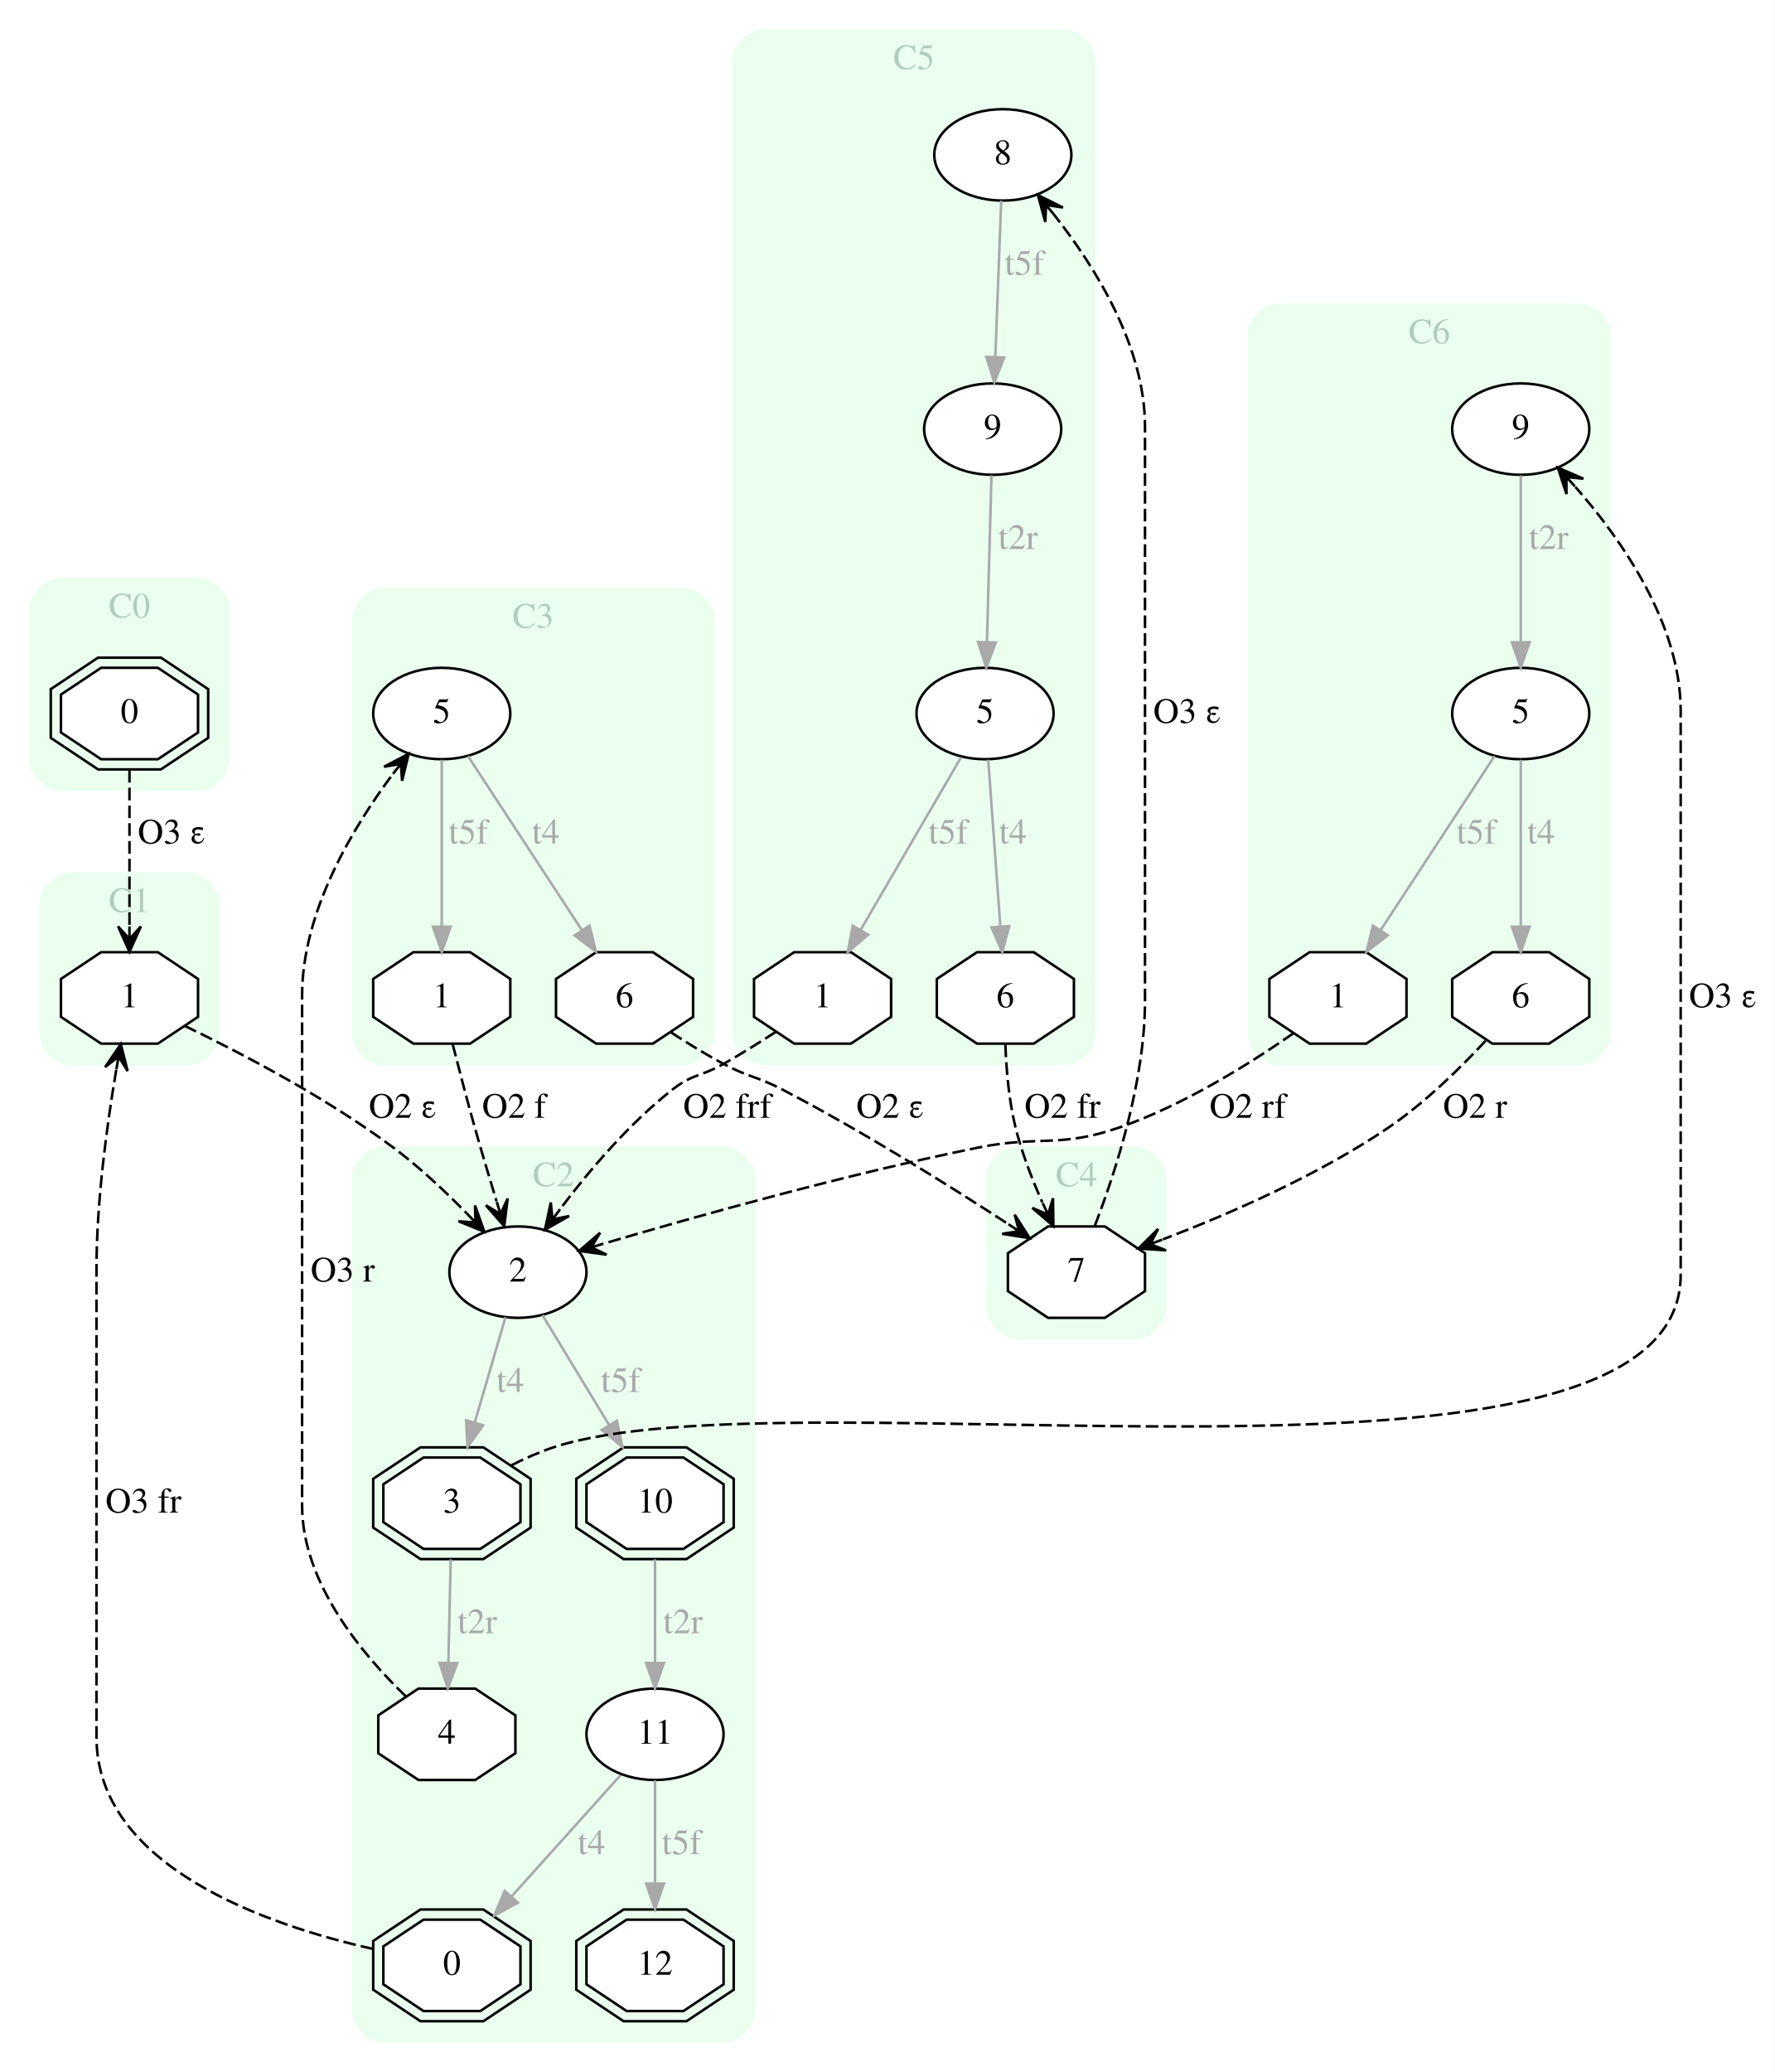
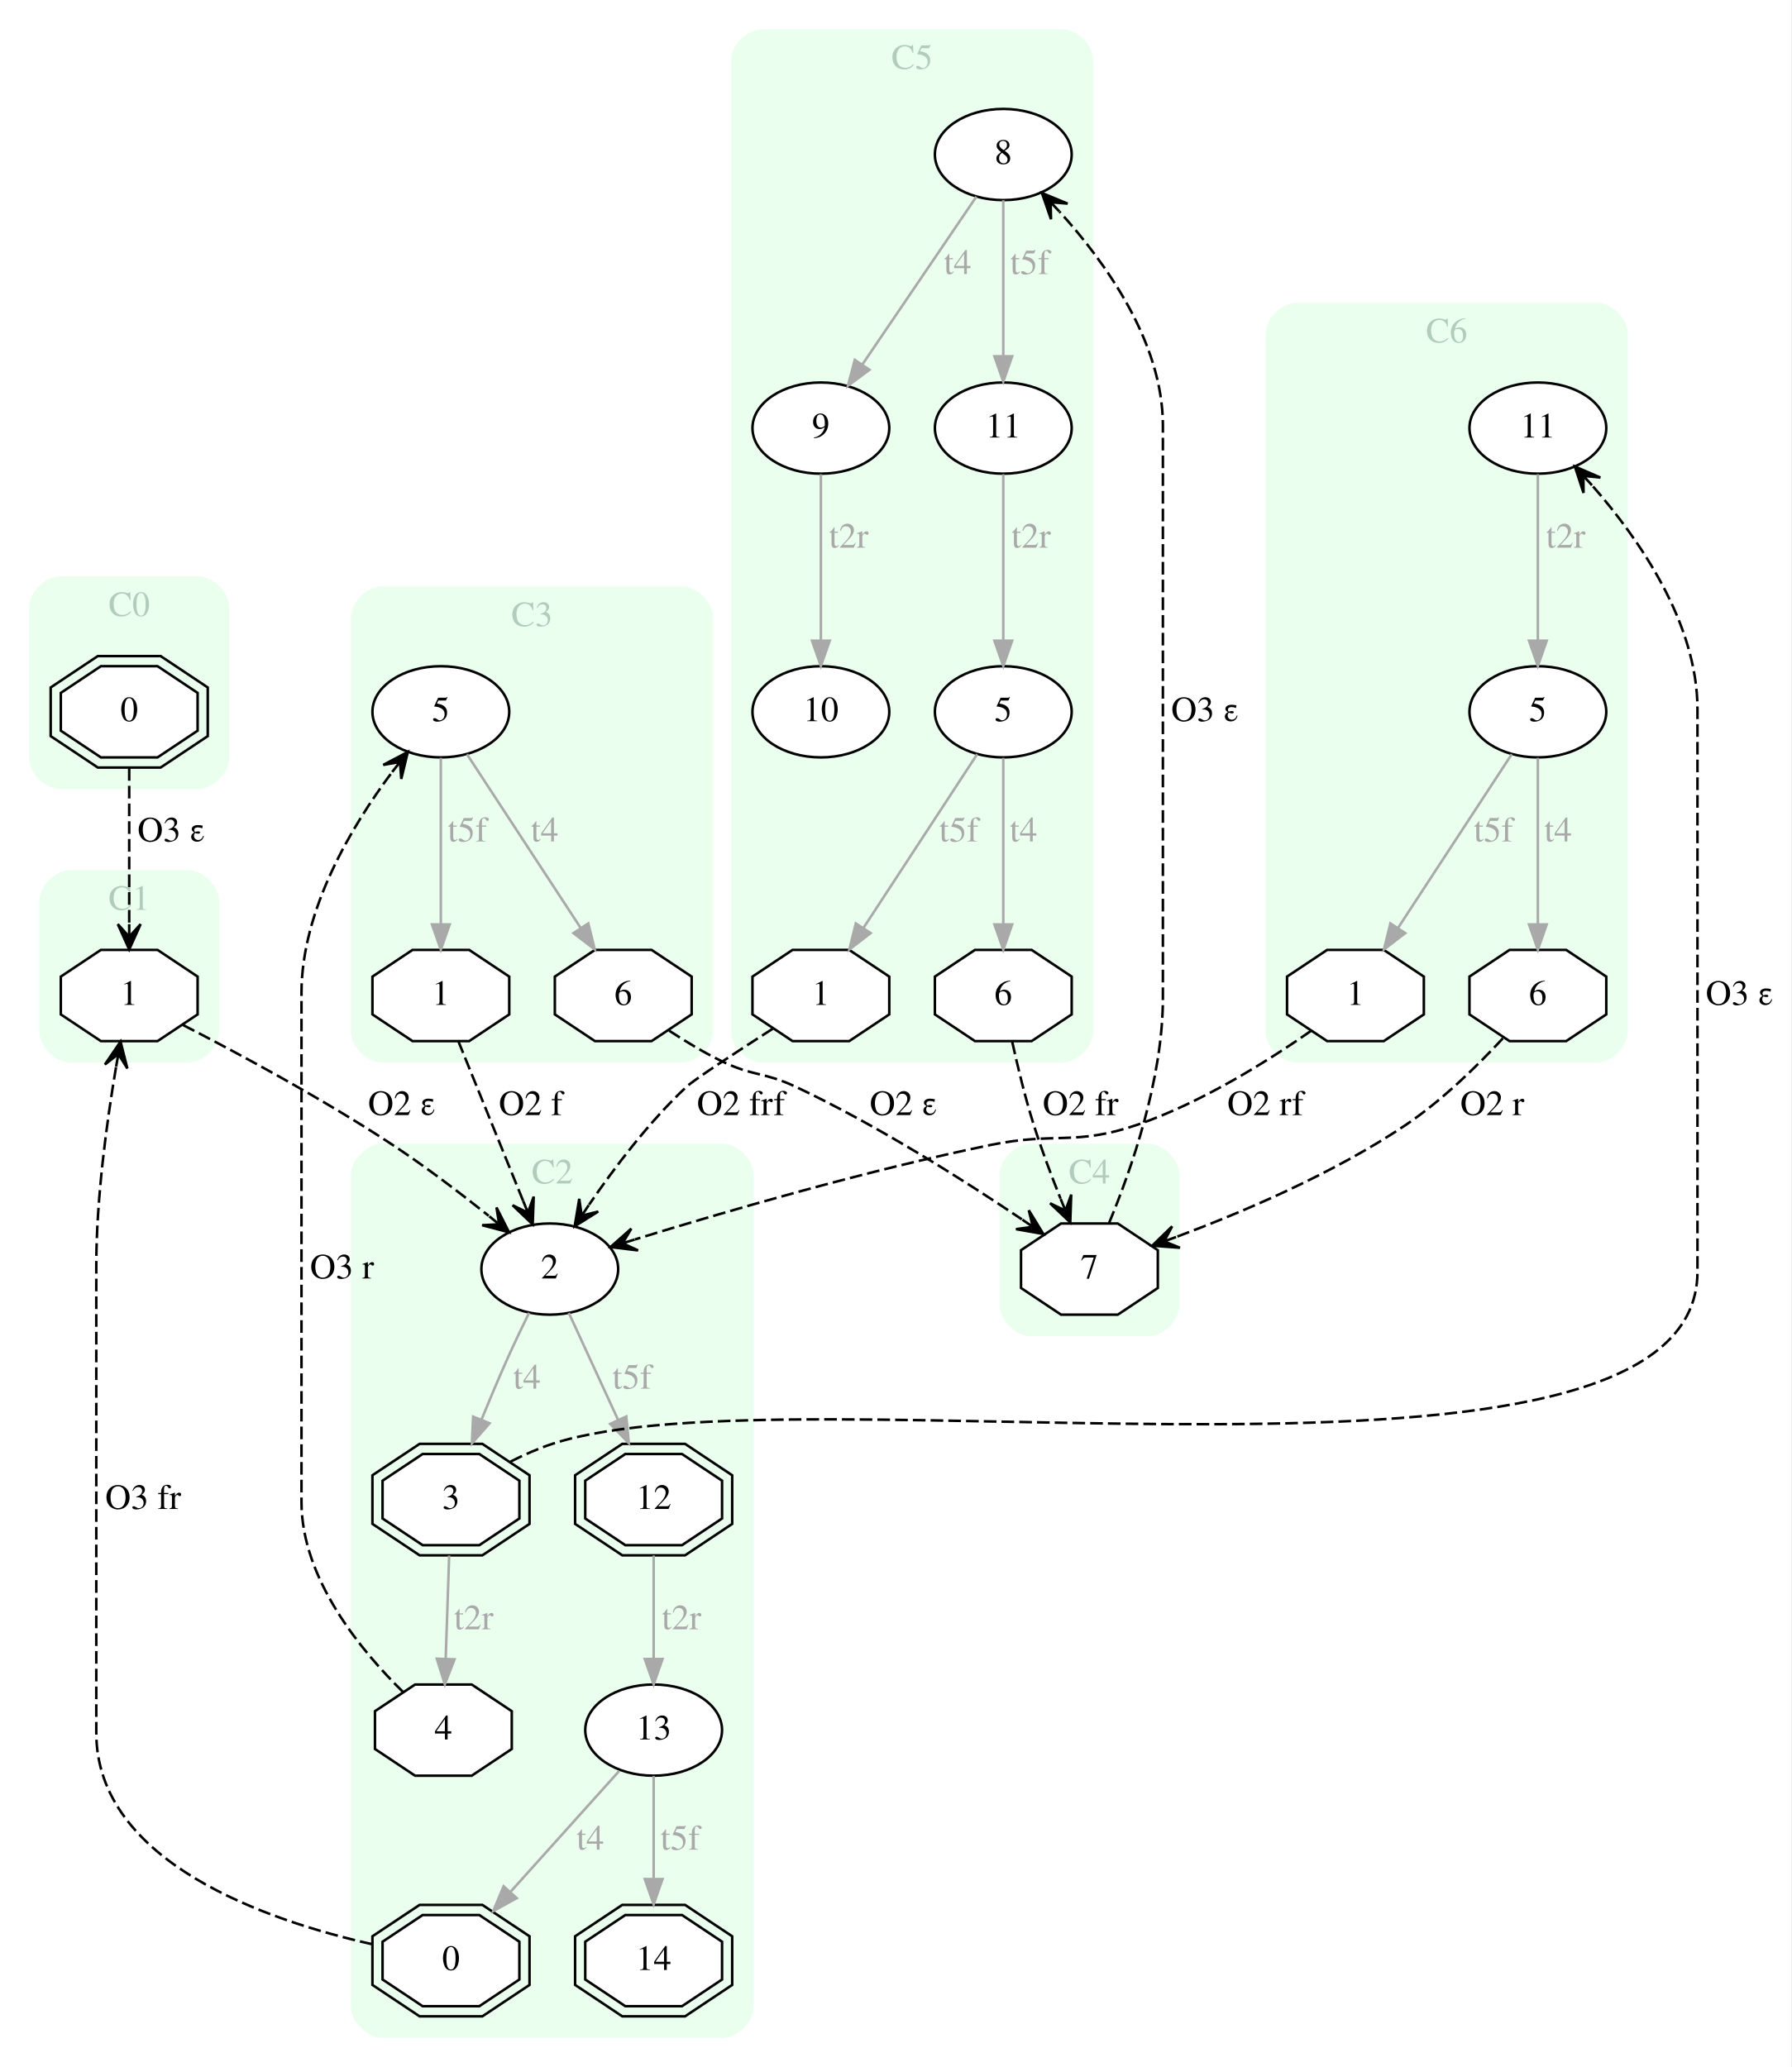
- <svg xmlns="http://www.w3.org/2000/svg" width="699pt" height="816pt" viewBox="0.00 0.00 699.00 816.00">
+ <svg xmlns="http://www.w3.org/2000/svg" width="707pt" height="816pt" viewBox="0.00 0.00 707.00 816.00">
  <g id="graph0" class="graph" transform="scale(1 1) rotate(0) translate(4 812)">
-     <polygon fill="white" stroke="transparent" points="-4,4 -4,-812 695,-812 695,4 -4,4" />
+     <polygon fill="white" stroke="transparent" points="-4,4 -4,-812 703,-812 703,4 -4,4" />
    <g id="clust1" class="cluster">
      <path fill="#eaffee" stroke="#eaffee" d="M20,-501C20,-501 74,-501 74,-501 80,-501 86,-507 86,-513 86,-513 86,-572 86,-572 86,-578 80,-584 74,-584 74,-584 20,-584 20,-584 14,-584 8,-578 8,-572 8,-572 8,-513 8,-513 8,-507 14,-501 20,-501" />
      <text text-anchor="middle" x="47" y="-568.8" font-family="Times,serif" font-size="14.00" fill="#b2ccbb">C0</text>
    </g>
    <g id="clust2" class="cluster">
      <path fill="#eaffee" stroke="#eaffee" d="M24,-393C24,-393 70,-393 70,-393 76,-393 82,-399 82,-405 82,-405 82,-456 82,-456 82,-462 76,-468 70,-468 70,-468 24,-468 24,-468 18,-468 12,-462 12,-456 12,-456 12,-405 12,-405 12,-399 18,-393 24,-393" />
      <text text-anchor="middle" x="47" y="-452.8" font-family="Times,serif" font-size="14.00" fill="#b2ccbb">C1</text>
    </g>
    <g id="clust3" class="cluster">
      <path fill="#eaffee" stroke="#eaffee" d="M147,-8C147,-8 281,-8 281,-8 287,-8 293,-14 293,-20 293,-20 293,-348 293,-348 293,-354 287,-360 281,-360 281,-360 147,-360 147,-360 141,-360 135,-354 135,-348 135,-348 135,-20 135,-20 135,-14 141,-8 147,-8" />
      <text text-anchor="middle" x="214" y="-344.8" font-family="Times,serif" font-size="14.00" fill="#b2ccbb">C2</text>
    </g>
    <g id="clust4" class="cluster">
      <path fill="#eaffee" stroke="#eaffee" d="M147,-393C147,-393 265,-393 265,-393 271,-393 277,-399 277,-405 277,-405 277,-568 277,-568 277,-574 271,-580 265,-580 265,-580 147,-580 147,-580 141,-580 135,-574 135,-568 135,-568 135,-405 135,-405 135,-399 141,-393 147,-393" />
      <text text-anchor="middle" x="206" y="-564.8" font-family="Times,serif" font-size="14.00" fill="#b2ccbb">C3</text>
    </g>
    <g id="clust5" class="cluster">
-       <path fill="#eaffee" stroke="#eaffee" d="M397,-285C397,-285 443,-285 443,-285 449,-285 455,-291 455,-297 455,-297 455,-348 455,-348 455,-354 449,-360 443,-360 443,-360 397,-360 397,-360 391,-360 385,-354 385,-348 385,-348 385,-297 385,-297 385,-291 391,-285 397,-285" />
-       <text text-anchor="middle" x="420" y="-344.8" font-family="Times,serif" font-size="14.00" fill="#b2ccbb">C4</text>
+       <path fill="#eaffee" stroke="#eaffee" d="M403,-285C403,-285 449,-285 449,-285 455,-285 461,-291 461,-297 461,-297 461,-348 461,-348 461,-354 455,-360 449,-360 449,-360 403,-360 403,-360 397,-360 391,-354 391,-348 391,-348 391,-297 391,-297 391,-291 397,-285 403,-285" />
+       <text text-anchor="middle" x="426" y="-344.8" font-family="Times,serif" font-size="14.00" fill="#b2ccbb">C4</text>
    </g>
    <g id="clust6" class="cluster">
      <path fill="#eaffee" stroke="#eaffee" d="M297,-393C297,-393 415,-393 415,-393 421,-393 427,-399 427,-405 427,-405 427,-788 427,-788 427,-794 421,-800 415,-800 415,-800 297,-800 297,-800 291,-800 285,-794 285,-788 285,-788 285,-405 285,-405 285,-399 291,-393 297,-393" />
      <text text-anchor="middle" x="356" y="-784.8" font-family="Times,serif" font-size="14.00" fill="#b2ccbb">C5</text>
    </g>
    <g id="clust7" class="cluster">
-       <path fill="#eaffee" stroke="#eaffee" d="M500,-393C500,-393 618,-393 618,-393 624,-393 630,-399 630,-405 630,-405 630,-680 630,-680 630,-686 624,-692 618,-692 618,-692 500,-692 500,-692 494,-692 488,-686 488,-680 488,-680 488,-405 488,-405 488,-399 494,-393 500,-393" />
-       <text text-anchor="middle" x="559" y="-676.8" font-family="Times,serif" font-size="14.00" fill="#b2ccbb">C6</text>
+       <path fill="#eaffee" stroke="#eaffee" d="M508,-393C508,-393 626,-393 626,-393 632,-393 638,-399 638,-405 638,-405 638,-680 638,-680 638,-686 632,-692 626,-692 626,-692 508,-692 508,-692 502,-692 496,-686 496,-680 496,-680 496,-405 496,-405 496,-399 502,-393 508,-393" />
+       <text text-anchor="middle" x="567" y="-676.8" font-family="Times,serif" font-size="14.00" fill="#b2ccbb">C6</text>
    </g>
    <g id="node1" class="node">
      <polygon fill="white" stroke="black" points="74,-523.54 74,-538.46 58.18,-549 35.82,-549 20,-538.46 20,-523.54 35.82,-513 58.18,-513 74,-523.54" />
      <polygon fill="none" stroke="black" points="78,-521.4 78,-540.6 59.39,-553 34.61,-553 16,-540.6 16,-521.4 34.61,-509 59.39,-509 78,-521.4" />
      <text text-anchor="middle" x="47" y="-527.3" font-family="Times,serif" font-size="14.00">0</text>
    </g>
    <g id="node2" class="node">
      <polygon fill="white" stroke="black" points="74,-411.54 74,-426.46 58.18,-437 35.82,-437 20,-426.46 20,-411.54 35.82,-401 58.18,-401 74,-411.54" />
      <text text-anchor="middle" x="47" y="-415.3" font-family="Times,serif" font-size="14.00">1</text>
    </g>
-     <g id="edge16" class="edge">
+     <g id="edge18" class="edge">
      <path fill="none" stroke="black" stroke-dasharray="5,2" d="M47,-508.79C47,-491.28 47,-466.3 47,-447.3" />
      <polygon fill="black" stroke="black" points="47,-437.17 51.5,-447.17 47,-442.17 47,-447.17 47,-447.17 47,-447.17 47,-442.17 42.5,-447.17 47,-437.17 47,-437.17" />
      <text text-anchor="middle" x="63.5" y="-479.8" font-family="Times,serif" font-size="14.00">O3 ε</text>
    </g>
    <g id="node3" class="node">
-       <ellipse fill="white" stroke="black" cx="200" cy="-311" rx="27" ry="18" />
-       <text text-anchor="middle" x="200" y="-307.3" font-family="Times,serif" font-size="14.00">2</text>
-     </g>
-     <g id="edge17" class="edge">
-       <path fill="none" stroke="black" stroke-dasharray="5,2" d="M68.73,-408C90.5,-397.51 124.51,-379.8 151,-360 161.18,-352.39 171.39,-342.78 179.83,-334.16" />
-       <polygon fill="black" stroke="black" points="186.76,-326.92 183.1,-337.26 183.3,-330.54 179.85,-334.15 179.85,-334.15 179.85,-334.15 183.3,-330.54 176.59,-331.04 186.76,-326.92 186.76,-326.92" />
+       <ellipse fill="white" stroke="black" cx="213" cy="-311" rx="27" ry="18" />
+       <text text-anchor="middle" x="213" y="-307.3" font-family="Times,serif" font-size="14.00">2</text>
+     </g>
+     <g id="edge19" class="edge">
+       <path fill="none" stroke="black" stroke-dasharray="5,2" d="M68.26,-407.34C89.68,-396.33 123.4,-378.23 151,-360 163.94,-351.45 177.65,-341 188.87,-332.04" />
+       <polygon fill="black" stroke="black" points="196.92,-325.53 191.97,-335.32 193.03,-328.67 189.14,-331.82 189.14,-331.82 189.14,-331.82 193.03,-328.67 186.31,-328.32 196.92,-325.53 196.92,-325.53" />
      <text text-anchor="middle" x="154.5" y="-371.8" font-family="Times,serif" font-size="14.00">O2 ε</text>
    </g>
    <g id="node5" class="node">
      <polygon fill="white" stroke="black" points="201,-212.54 201,-227.46 185.18,-238 162.82,-238 147,-227.46 147,-212.54 162.82,-202 185.18,-202 201,-212.54" />
      <polygon fill="none" stroke="black" points="205,-210.4 205,-229.6 186.39,-242 161.61,-242 143,-229.6 143,-210.4 161.61,-198 186.39,-198 205,-210.4" />
      <text text-anchor="middle" x="174" y="-216.3" font-family="Times,serif" font-size="14.00">3</text>
    </g>
    <g id="edge1" class="edge">
-       <path fill="none" stroke="darkgray" d="M195.11,-293.26C191.7,-281.59 187.05,-265.68 182.99,-251.76" />
-       <polygon fill="darkgray" stroke="darkgray" points="186.32,-250.68 180.15,-242.06 179.6,-252.64 186.32,-250.68" />
-       <text text-anchor="middle" x="197" y="-263.8" font-family="Times,serif" font-size="14.00" fill="darkgray">t4</text>
+       <path fill="none" stroke="darkgray" d="M204.82,-293.72C201.95,-287.86 198.75,-281.17 196,-275 192.64,-267.46 189.18,-259.24 186.04,-251.54" />
+       <polygon fill="darkgray" stroke="darkgray" points="189.24,-250.13 182.25,-242.16 182.75,-252.75 189.24,-250.13" />
+       <text text-anchor="middle" x="204" y="-263.8" font-family="Times,serif" font-size="14.00" fill="darkgray">t4</text>
    </g>
    <g id="node7" class="node">
      <polygon fill="white" stroke="black" points="281,-212.54 281,-227.46 265.18,-238 242.82,-238 227,-227.46 227,-212.54 242.82,-202 265.18,-202 281,-212.54" />
      <polygon fill="none" stroke="black" points="285,-210.4 285,-229.6 266.39,-242 241.61,-242 223,-229.6 223,-210.4 241.61,-198 266.39,-198 285,-210.4" />
-       <text text-anchor="middle" x="254" y="-216.3" font-family="Times,serif" font-size="14.00">10</text>
+       <text text-anchor="middle" x="254" y="-216.3" font-family="Times,serif" font-size="14.00">12</text>
    </g>
    <g id="edge2" class="edge">
-       <path fill="none" stroke="darkgray" d="M209.65,-294.09C216.94,-282.08 227.15,-265.26 235.93,-250.78" />
-       <polygon fill="darkgray" stroke="darkgray" points="238.99,-252.49 241.18,-242.13 233,-248.86 238.99,-252.49" />
-       <text text-anchor="middle" x="240.5" y="-263.8" font-family="Times,serif" font-size="14.00" fill="darkgray">t5f</text>
+       <path fill="none" stroke="darkgray" d="M220.52,-293.68C225.93,-281.93 233.39,-265.74 239.89,-251.62" />
+       <polygon fill="darkgray" stroke="darkgray" points="243.2,-252.81 244.21,-242.26 236.84,-249.88 243.2,-252.81" />
+       <text text-anchor="middle" x="245.5" y="-263.8" font-family="Times,serif" font-size="14.00" fill="darkgray">t5f</text>
    </g>
    <g id="node4" class="node">
      <polygon fill="white" stroke="black" points="201,-30.54 201,-45.46 185.18,-56 162.82,-56 147,-45.46 147,-30.54 162.82,-20 185.18,-20 201,-30.54" />
      <polygon fill="none" stroke="black" points="205,-28.4 205,-47.6 186.39,-60 161.61,-60 143,-47.6 143,-28.4 161.61,-16 186.39,-16 205,-28.4" />
      <text text-anchor="middle" x="174" y="-34.3" font-family="Times,serif" font-size="14.00">0</text>
    </g>
-     <g id="edge18" class="edge">
+     <g id="edge20" class="edge">
      <path fill="none" stroke="black" stroke-dasharray="5,2" d="M142.93,-44.47C101.68,-53.73 34,-76.73 34,-128 34,-312 34,-312 34,-312 34,-338.96 38.2,-369.5 41.82,-390.85" />
      <polygon fill="black" stroke="black" points="43.58,-400.82 37.41,-391.76 42.71,-395.9 41.84,-390.97 41.84,-390.97 41.84,-390.97 42.71,-395.9 46.27,-390.19 43.58,-400.82 43.58,-400.82" />
      <text text-anchor="middle" x="52.5" y="-216.3" font-family="Times,serif" font-size="14.00">O3 fr</text>
    </g>
    <g id="node6" class="node">
-       <polygon fill="white" stroke="black" points="199,-121.54 199,-136.46 183.18,-147 160.82,-147 145,-136.46 145,-121.54 160.82,-111 183.18,-111 199,-121.54" />
-       <text text-anchor="middle" x="172" y="-125.3" font-family="Times,serif" font-size="14.00">4</text>
+       <polygon fill="white" stroke="black" points="198,-121.54 198,-136.46 182.18,-147 159.82,-147 144,-136.46 144,-121.54 159.82,-111 182.18,-111 198,-121.54" />
+       <text text-anchor="middle" x="171" y="-125.3" font-family="Times,serif" font-size="14.00">4</text>
    </g>
    <g id="edge3" class="edge">
-       <path fill="none" stroke="darkgray" d="M173.53,-197.91C173.25,-185.78 172.91,-170.41 172.61,-157.36" />
-       <polygon fill="darkgray" stroke="darkgray" points="176.11,-156.99 172.38,-147.07 169.11,-157.14 176.11,-156.99" />
-       <text text-anchor="middle" x="184" y="-168.8" font-family="Times,serif" font-size="14.00" fill="darkgray">t2r</text>
-     </g>
-     <g id="node19" class="node">
-       <ellipse fill="white" stroke="black" cx="595" cy="-643" rx="27" ry="18" />
-       <text text-anchor="middle" x="595" y="-639.3" font-family="Times,serif" font-size="14.00">9</text>
-     </g>
-     <g id="edge19" class="edge">
-       <path fill="none" stroke="black" stroke-dasharray="5,2" d="M197.55,-235C202.82,-237.67 208.49,-240.19 214,-242 308.82,-273.18 658,-210.18 658,-310 658,-532 658,-532 658,-532 658,-566.19 634.79,-599.4 616.55,-620.22" />
-       <polygon fill="black" stroke="black" points="609.61,-627.83 613.02,-617.41 612.98,-624.14 616.35,-620.44 616.35,-620.44 616.35,-620.44 612.98,-624.14 619.67,-623.48 609.61,-627.83 609.61,-627.83" />
-       <text text-anchor="middle" x="674.5" y="-415.3" font-family="Times,serif" font-size="14.00">O3 ε</text>
+       <path fill="none" stroke="darkgray" d="M173.29,-197.91C172.88,-185.78 172.36,-170.41 171.92,-157.36" />
+       <polygon fill="darkgray" stroke="darkgray" points="175.41,-156.94 171.58,-147.07 168.41,-157.18 175.41,-156.94" />
+       <text text-anchor="middle" x="183" y="-168.8" font-family="Times,serif" font-size="14.00" fill="darkgray">t2r</text>
+     </g>
+     <g id="node21" class="node">
+       <ellipse fill="white" stroke="black" cx="603" cy="-643" rx="27" ry="18" />
+       <text text-anchor="middle" x="603" y="-639.3" font-family="Times,serif" font-size="14.00">11</text>
+     </g>
+     <g id="edge21" class="edge">
+       <path fill="none" stroke="black" stroke-dasharray="5,2" d="M197.54,-235.01C202.81,-237.68 208.48,-240.19 214,-242 310.53,-273.6 666,-208.43 666,-310 666,-532 666,-532 666,-532 666,-566.19 642.79,-599.4 624.55,-620.22" />
+       <polygon fill="black" stroke="black" points="617.61,-627.83 621.02,-617.41 620.98,-624.14 624.35,-620.44 624.35,-620.44 624.35,-620.44 620.98,-624.14 627.67,-623.48 617.61,-627.83 617.61,-627.83" />
+       <text text-anchor="middle" x="682.5" y="-415.3" font-family="Times,serif" font-size="14.00">O3 ε</text>
    </g>
    <g id="node10" class="node">
      <ellipse fill="white" stroke="black" cx="170" cy="-531" rx="27" ry="18" />
      <text text-anchor="middle" x="170" y="-527.3" font-family="Times,serif" font-size="14.00">5</text>
    </g>
-     <g id="edge20" class="edge">
-       <path fill="none" stroke="black" stroke-dasharray="5,2" d="M155.82,-143.97C138.97,-160.16 115,-188.54 115,-219 115,-420 115,-420 115,-420 115,-452.84 134.85,-485.93 150.7,-507.11" />
+     <g id="edge22" class="edge">
+       <path fill="none" stroke="black" stroke-dasharray="5,2" d="M155.1,-144.03C138.55,-160.27 115,-188.7 115,-219 115,-420 115,-420 115,-420 115,-452.84 134.85,-485.93 150.7,-507.11" />
      <polygon fill="black" stroke="black" points="156.97,-515.15 147.27,-510.03 153.89,-511.21 150.82,-507.26 150.82,-507.26 150.82,-507.26 153.89,-511.21 154.38,-504.5 156.97,-515.15 156.97,-515.15" />
      <text text-anchor="middle" x="131" y="-307.3" font-family="Times,serif" font-size="14.00">O3 r</text>
    </g>
    <g id="node8" class="node">
      <ellipse fill="white" stroke="black" cx="254" cy="-129" rx="27" ry="18" />
-       <text text-anchor="middle" x="254" y="-125.3" font-family="Times,serif" font-size="14.00">11</text>
+       <text text-anchor="middle" x="254" y="-125.3" font-family="Times,serif" font-size="14.00">13</text>
    </g>
    <g id="edge4" class="edge">
      <path fill="none" stroke="darkgray" d="M254,-197.91C254,-185.78 254,-170.41 254,-157.36" />
      <polygon fill="darkgray" stroke="darkgray" points="257.5,-157.07 254,-147.07 250.5,-157.07 257.5,-157.07" />
      <text text-anchor="middle" x="265" y="-168.8" font-family="Times,serif" font-size="14.00" fill="darkgray">t2r</text>
    </g>
    <g id="edge5" class="edge">
      <path fill="none" stroke="darkgray" d="M240.43,-112.9C228.74,-99.89 211.59,-80.82 197.65,-65.31" />
      <polygon fill="darkgray" stroke="darkgray" points="199.98,-62.67 190.69,-57.57 194.78,-67.35 199.98,-62.67" />
      <text text-anchor="middle" x="229" y="-81.8" font-family="Times,serif" font-size="14.00" fill="darkgray">t4</text>
    </g>
    <g id="node9" class="node">
      <polygon fill="white" stroke="black" points="281,-30.54 281,-45.46 265.18,-56 242.82,-56 227,-45.46 227,-30.54 242.82,-20 265.18,-20 281,-30.54" />
      <polygon fill="none" stroke="black" points="285,-28.4 285,-47.6 266.39,-60 241.61,-60 223,-47.6 223,-28.4 241.61,-16 266.39,-16 285,-28.4" />
-       <text text-anchor="middle" x="254" y="-34.3" font-family="Times,serif" font-size="14.00">12</text>
+       <text text-anchor="middle" x="254" y="-34.3" font-family="Times,serif" font-size="14.00">14</text>
    </g>
    <g id="edge6" class="edge">
      <path fill="none" stroke="darkgray" d="M254,-110.84C254,-99.44 254,-84.13 254,-70.58" />
      <polygon fill="darkgray" stroke="darkgray" points="257.5,-70.19 254,-60.19 250.5,-70.19 257.5,-70.19" />
      <text text-anchor="middle" x="264.5" y="-81.8" font-family="Times,serif" font-size="14.00" fill="darkgray">t5f</text>
    </g>
    <g id="node11" class="node">
      <polygon fill="white" stroke="black" points="197,-411.54 197,-426.46 181.18,-437 158.82,-437 143,-426.46 143,-411.54 158.82,-401 181.18,-401 197,-411.54" />
      <text text-anchor="middle" x="170" y="-415.3" font-family="Times,serif" font-size="14.00">1</text>
    </g>
    <g id="edge8" class="edge">
      <path fill="none" stroke="darkgray" d="M170,-512.81C170,-495.21 170,-467.61 170,-447.07" />
      <polygon fill="darkgray" stroke="darkgray" points="173.5,-447.07 170,-437.07 166.5,-447.07 173.5,-447.07" />
      <text text-anchor="middle" x="180.5" y="-479.8" font-family="Times,serif" font-size="14.00" fill="darkgray">t5f</text>
    </g>
    <g id="node12" class="node">
      <polygon fill="white" stroke="black" points="269,-411.54 269,-426.46 253.18,-437 230.82,-437 215,-426.46 215,-411.54 230.82,-401 253.18,-401 269,-411.54" />
      <text text-anchor="middle" x="242" y="-415.3" font-family="Times,serif" font-size="14.00">6</text>
    </g>
    <g id="edge7" class="edge">
      <path fill="none" stroke="darkgray" d="M180.32,-514.24C192.02,-496.36 211.28,-466.93 225.17,-445.71" />
      <polygon fill="darkgray" stroke="darkgray" points="228.21,-447.46 230.75,-437.18 222.35,-443.63 228.21,-447.46" />
      <text text-anchor="middle" x="211" y="-479.8" font-family="Times,serif" font-size="14.00" fill="darkgray">t4</text>
    </g>
-     <g id="edge21" class="edge">
-       <path fill="none" stroke="black" stroke-dasharray="5,2" d="M174.28,-400.83C176.74,-391.16 179.94,-378.88 183,-368 185.68,-358.48 188.78,-348.1 191.6,-338.89" />
-       <polygon fill="black" stroke="black" points="194.61,-329.1 195.97,-339.99 193.14,-333.88 191.67,-338.66 191.67,-338.66 191.67,-338.66 193.14,-333.88 187.37,-337.34 194.61,-329.1 194.61,-329.1" />
-       <text text-anchor="middle" x="198.5" y="-371.8" font-family="Times,serif" font-size="14.00">O2 f</text>
+     <g id="edge23" class="edge">
+       <path fill="none" stroke="black" stroke-dasharray="5,2" d="M176.91,-400.97C183.81,-383.95 194.52,-357.55 202.48,-337.93" />
+       <polygon fill="black" stroke="black" points="206.25,-328.64 206.66,-339.6 204.37,-333.27 202.49,-337.91 202.49,-337.91 202.49,-337.91 204.37,-333.27 198.32,-336.21 206.25,-328.64 206.25,-328.64" />
+       <text text-anchor="middle" x="205.5" y="-371.8" font-family="Times,serif" font-size="14.00">O2 f</text>
    </g>
    <g id="node13" class="node">
-       <polygon fill="white" stroke="black" points="447,-303.54 447,-318.46 431.18,-329 408.82,-329 393,-318.46 393,-303.54 408.82,-293 431.18,-293 447,-303.54" />
-       <text text-anchor="middle" x="420" y="-307.3" font-family="Times,serif" font-size="14.00">7</text>
-     </g>
-     <g id="edge22" class="edge">
-       <path fill="none" stroke="black" stroke-dasharray="5,2" d="M260.28,-405.43C266.7,-401.24 274.05,-396.71 281,-393 290.83,-387.75 294.11,-388.14 304,-383 335.44,-366.65 369.88,-345.07 393,-330.01" />
-       <polygon fill="black" stroke="black" points="401.58,-324.38 395.68,-333.63 397.4,-327.12 393.22,-329.87 393.22,-329.87 393.22,-329.87 397.4,-327.12 390.75,-326.1 401.58,-324.38 401.58,-324.38" />
-       <text text-anchor="middle" x="346.5" y="-371.8" font-family="Times,serif" font-size="14.00">O2 ε</text>
+       <polygon fill="white" stroke="black" points="453,-303.54 453,-318.46 437.18,-329 414.82,-329 399,-318.46 399,-303.54 414.82,-293 437.18,-293 453,-303.54" />
+       <text text-anchor="middle" x="426" y="-307.3" font-family="Times,serif" font-size="14.00">7</text>
+     </g>
+     <g id="edge24" class="edge">
+       <path fill="none" stroke="black" stroke-dasharray="5,2" d="M260.12,-405.11C266.53,-400.9 273.91,-396.44 281,-393 293.27,-387.06 297.67,-388.82 310,-383 342.05,-367.89 376.39,-346.09 399.32,-330.64" />
+       <polygon fill="black" stroke="black" points="407.81,-324.86 402.08,-334.21 403.68,-327.67 399.55,-330.49 399.55,-330.49 399.55,-330.49 403.68,-327.67 397.02,-326.77 407.81,-324.86 407.81,-324.86" />
+       <text text-anchor="middle" x="352.5" y="-371.8" font-family="Times,serif" font-size="14.00">O2 ε</text>
    </g>
    <g id="node14" class="node">
-       <ellipse fill="white" stroke="black" cx="391" cy="-751" rx="27" ry="18" />
-       <text text-anchor="middle" x="391" y="-747.3" font-family="Times,serif" font-size="14.00">8</text>
-     </g>
-     <g id="edge23" class="edge">
-       <path fill="none" stroke="black" stroke-dasharray="5,2" d="M427.24,-329.29C435.23,-349.99 447,-385.91 447,-418 447,-644 447,-644 447,-644 447,-675.65 427.24,-707.09 411.2,-727.42" />
-       <polygon fill="black" stroke="black" points="404.84,-735.15 407.72,-724.57 408.02,-731.29 411.19,-727.43 411.19,-727.43 411.19,-727.43 408.02,-731.29 414.67,-730.28 404.84,-735.15 404.84,-735.15" />
-       <text text-anchor="middle" x="463.5" y="-527.3" font-family="Times,serif" font-size="14.00">O3 ε</text>
+       <ellipse fill="white" stroke="black" cx="392" cy="-751" rx="27" ry="18" />
+       <text text-anchor="middle" x="392" y="-747.3" font-family="Times,serif" font-size="14.00">8</text>
+     </g>
+     <g id="edge25" class="edge">
+       <path fill="none" stroke="black" stroke-dasharray="5,2" d="M433.77,-329.23C442.36,-349.89 455,-385.76 455,-418 455,-644 455,-644 455,-644 455,-676.88 432.32,-708.47 414.17,-728.48" />
+       <polygon fill="black" stroke="black" points="407.25,-735.81 410.84,-725.45 410.68,-732.17 414.12,-728.53 414.12,-728.53 414.12,-728.53 410.68,-732.17 417.39,-731.62 407.25,-735.81 407.25,-735.81" />
+       <text text-anchor="middle" x="471.5" y="-527.3" font-family="Times,serif" font-size="14.00">O3 ε</text>
    </g>
    <g id="node18" class="node">
-       <ellipse fill="white" stroke="black" cx="387" cy="-643" rx="27" ry="18" />
-       <text text-anchor="middle" x="387" y="-639.3" font-family="Times,serif" font-size="14.00">9</text>
+       <ellipse fill="white" stroke="black" cx="320" cy="-643" rx="27" ry="18" />
+       <text text-anchor="middle" x="320" y="-639.3" font-family="Times,serif" font-size="14.00">9</text>
    </g>
    <g id="edge9" class="edge">
-       <path fill="none" stroke="darkgray" d="M390.36,-732.97C389.73,-716.38 388.77,-690.88 388.04,-671.43" />
-       <polygon fill="darkgray" stroke="darkgray" points="391.53,-671.2 387.65,-661.34 384.53,-671.47 391.53,-671.2" />
-       <text text-anchor="middle" x="399.5" y="-703.8" font-family="Times,serif" font-size="14.00" fill="darkgray">t5f</text>
+       <path fill="none" stroke="darkgray" d="M381.38,-734.36C369.52,-716.9 350.19,-688.44 336.39,-668.13" />
+       <polygon fill="darkgray" stroke="darkgray" points="339.18,-666.01 330.67,-659.7 333.39,-669.94 339.18,-666.01" />
+       <text text-anchor="middle" x="374" y="-703.8" font-family="Times,serif" font-size="14.00" fill="darkgray">t4</text>
+     </g>
+     <g id="node20" class="node">
+       <ellipse fill="white" stroke="black" cx="392" cy="-643" rx="27" ry="18" />
+       <text text-anchor="middle" x="392" y="-639.3" font-family="Times,serif" font-size="14.00">11</text>
+     </g>
+     <g id="edge10" class="edge">
+       <path fill="none" stroke="darkgray" d="M392,-732.97C392,-716.38 392,-690.88 392,-671.43" />
+       <polygon fill="darkgray" stroke="darkgray" points="395.5,-671.34 392,-661.34 388.5,-671.34 395.5,-671.34" />
+       <text text-anchor="middle" x="402.5" y="-703.8" font-family="Times,serif" font-size="14.00" fill="darkgray">t5f</text>
    </g>
    <g id="node15" class="node">
-       <ellipse fill="white" stroke="black" cx="384" cy="-531" rx="27" ry="18" />
-       <text text-anchor="middle" x="384" y="-527.3" font-family="Times,serif" font-size="14.00">5</text>
+       <ellipse fill="white" stroke="black" cx="392" cy="-531" rx="27" ry="18" />
+       <text text-anchor="middle" x="392" y="-527.3" font-family="Times,serif" font-size="14.00">5</text>
    </g>
    <g id="node16" class="node">
      <polygon fill="white" stroke="black" points="419,-411.54 419,-426.46 403.18,-437 380.82,-437 365,-426.46 365,-411.54 380.82,-401 403.18,-401 419,-411.54" />
      <text text-anchor="middle" x="392" y="-415.3" font-family="Times,serif" font-size="14.00">6</text>
    </g>
-     <g id="edge10" class="edge">
-       <path fill="none" stroke="darkgray" d="M385.25,-512.81C386.53,-495.21 388.54,-467.61 390.03,-447.07" />
-       <polygon fill="darkgray" stroke="darkgray" points="393.52,-447.29 390.76,-437.07 386.54,-446.79 393.52,-447.29" />
-       <text text-anchor="middle" x="395" y="-479.8" font-family="Times,serif" font-size="14.00" fill="darkgray">t4</text>
+     <g id="edge11" class="edge">
+       <path fill="none" stroke="darkgray" d="M392,-512.81C392,-495.21 392,-467.61 392,-447.07" />
+       <polygon fill="darkgray" stroke="darkgray" points="395.5,-447.07 392,-437.07 388.5,-447.07 395.5,-447.07" />
+       <text text-anchor="middle" x="400" y="-479.8" font-family="Times,serif" font-size="14.00" fill="darkgray">t4</text>
    </g>
    <g id="node17" class="node">
      <polygon fill="white" stroke="black" points="347,-411.54 347,-426.46 331.18,-437 308.82,-437 293,-426.46 293,-411.54 308.82,-401 331.18,-401 347,-411.54" />
      <text text-anchor="middle" x="320" y="-415.3" font-family="Times,serif" font-size="14.00">1</text>
    </g>
-     <g id="edge11" class="edge">
-       <path fill="none" stroke="darkgray" d="M374.56,-513.77C364.14,-495.86 347.23,-466.8 334.99,-445.77" />
-       <polygon fill="darkgray" stroke="darkgray" points="337.96,-443.9 329.9,-437.02 331.91,-447.43 337.96,-443.9" />
-       <text text-anchor="middle" x="369.5" y="-479.8" font-family="Times,serif" font-size="14.00" fill="darkgray">t5f</text>
-     </g>
-     <g id="edge25" class="edge">
-       <path fill="none" stroke="black" stroke-dasharray="5,2" d="M392.01,-400.65C392.36,-390.93 393.37,-378.65 396,-368 398.46,-358.05 402.5,-347.6 406.57,-338.46" />
-       <polygon fill="black" stroke="black" points="410.92,-329.15 410.76,-340.11 408.8,-333.68 406.69,-338.21 406.69,-338.21 406.69,-338.21 408.8,-333.68 402.61,-336.3 410.92,-329.15 410.92,-329.15" />
-       <text text-anchor="middle" x="414.5" y="-371.8" font-family="Times,serif" font-size="14.00">O2 fr</text>
-     </g>
-     <g id="edge24" class="edge">
-       <path fill="none" stroke="black" stroke-dasharray="5,2" d="M301.6,-405.64C295.17,-401.47 287.85,-396.89 281,-393 272.36,-388.09 268.84,-389.11 261,-383 243.86,-369.63 227.98,-350.85 216.72,-335.97" />
-       <polygon fill="black" stroke="black" points="210.65,-327.72 220.2,-333.11 213.61,-331.75 216.58,-335.77 216.58,-335.77 216.58,-335.77 213.61,-331.75 212.95,-338.44 210.65,-327.72 210.65,-327.72" />
-       <text text-anchor="middle" x="282.5" y="-371.8" font-family="Times,serif" font-size="14.00">O2 frf</text>
-     </g>
    <g id="edge12" class="edge">
-       <path fill="none" stroke="darkgray" d="M386.53,-624.81C386.05,-607.21 385.3,-579.61 384.74,-559.07" />
-       <polygon fill="darkgray" stroke="darkgray" points="388.24,-558.97 384.47,-549.07 381.24,-559.16 388.24,-558.97" />
-       <text text-anchor="middle" x="397" y="-595.8" font-family="Times,serif" font-size="14.00" fill="darkgray">t2r</text>
-     </g>
-     <g id="node20" class="node">
-       <ellipse fill="white" stroke="black" cx="595" cy="-531" rx="27" ry="18" />
-       <text text-anchor="middle" x="595" y="-527.3" font-family="Times,serif" font-size="14.00">5</text>
+       <path fill="none" stroke="darkgray" d="M381.68,-514.24C369.98,-496.36 350.72,-466.93 336.83,-445.71" />
+       <polygon fill="darkgray" stroke="darkgray" points="339.65,-443.63 331.25,-437.18 333.79,-447.46 339.65,-443.63" />
+       <text text-anchor="middle" x="374.5" y="-479.8" font-family="Times,serif" font-size="14.00" fill="darkgray">t5f</text>
+     </g>
+     <g id="edge27" class="edge">
+       <path fill="none" stroke="black" stroke-dasharray="5,2" d="M395.53,-400.71C397.66,-391.01 400.62,-378.73 404,-368 407.04,-358.34 410.93,-347.97 414.6,-338.81" />
+       <polygon fill="black" stroke="black" points="418.43,-329.43 418.81,-340.39 416.54,-334.06 414.64,-338.69 414.64,-338.69 414.64,-338.69 416.54,-334.06 410.48,-336.98 418.43,-329.43 418.43,-329.43" />
+       <text text-anchor="middle" x="422.5" y="-371.8" font-family="Times,serif" font-size="14.00">O2 fr</text>
+     </g>
+     <g id="edge26" class="edge">
+       <path fill="none" stroke="black" stroke-dasharray="5,2" d="M300.97,-405.87C287,-396.9 269.96,-385.77 267,-383 252.2,-369.16 238.43,-350.92 228.49,-336.39" />
+       <polygon fill="black" stroke="black" points="222.83,-327.9 232.12,-333.72 225.6,-332.06 228.37,-336.22 228.37,-336.22 228.37,-336.22 225.6,-332.06 224.63,-338.72 222.83,-327.9 222.83,-327.9" />
+       <text text-anchor="middle" x="288.5" y="-371.8" font-family="Times,serif" font-size="14.00">O2 frf</text>
+     </g>
+     <g id="node19" class="node">
+       <ellipse fill="white" stroke="black" cx="320" cy="-531" rx="27" ry="18" />
+       <text text-anchor="middle" x="320" y="-527.3" font-family="Times,serif" font-size="14.00">10</text>
    </g>
    <g id="edge13" class="edge">
-       <path fill="none" stroke="darkgray" d="M595,-624.81C595,-607.21 595,-579.61 595,-559.07" />
-       <polygon fill="darkgray" stroke="darkgray" points="598.5,-559.07 595,-549.07 591.5,-559.07 598.5,-559.07" />
-       <text text-anchor="middle" x="606" y="-595.8" font-family="Times,serif" font-size="14.00" fill="darkgray">t2r</text>
-     </g>
-     <g id="node21" class="node">
-       <polygon fill="white" stroke="black" points="622,-411.54 622,-426.46 606.18,-437 583.82,-437 568,-426.46 568,-411.54 583.82,-401 606.18,-401 622,-411.54" />
-       <text text-anchor="middle" x="595" y="-415.3" font-family="Times,serif" font-size="14.00">6</text>
+       <path fill="none" stroke="darkgray" d="M320,-624.81C320,-607.21 320,-579.61 320,-559.07" />
+       <polygon fill="darkgray" stroke="darkgray" points="323.5,-559.07 320,-549.07 316.5,-559.07 323.5,-559.07" />
+       <text text-anchor="middle" x="331" y="-595.8" font-family="Times,serif" font-size="14.00" fill="darkgray">t2r</text>
    </g>
    <g id="edge14" class="edge">
-       <path fill="none" stroke="darkgray" d="M595,-512.81C595,-495.21 595,-467.61 595,-447.07" />
-       <polygon fill="darkgray" stroke="darkgray" points="598.5,-447.07 595,-437.07 591.5,-447.07 598.5,-447.07" />
-       <text text-anchor="middle" x="603" y="-479.8" font-family="Times,serif" font-size="14.00" fill="darkgray">t4</text>
+       <path fill="none" stroke="darkgray" d="M392,-624.81C392,-607.21 392,-579.61 392,-559.07" />
+       <polygon fill="darkgray" stroke="darkgray" points="395.5,-559.07 392,-549.07 388.5,-559.07 395.5,-559.07" />
+       <text text-anchor="middle" x="403" y="-595.8" font-family="Times,serif" font-size="14.00" fill="darkgray">t2r</text>
    </g>
    <g id="node22" class="node">
-       <polygon fill="white" stroke="black" points="550,-411.54 550,-426.46 534.18,-437 511.82,-437 496,-426.46 496,-411.54 511.82,-401 534.18,-401 550,-411.54" />
-       <text text-anchor="middle" x="523" y="-415.3" font-family="Times,serif" font-size="14.00">1</text>
+       <ellipse fill="white" stroke="black" cx="603" cy="-531" rx="27" ry="18" />
+       <text text-anchor="middle" x="603" y="-527.3" font-family="Times,serif" font-size="14.00">5</text>
    </g>
    <g id="edge15" class="edge">
-       <path fill="none" stroke="darkgray" d="M584.68,-514.24C572.98,-496.36 553.72,-466.93 539.83,-445.71" />
-       <polygon fill="darkgray" stroke="darkgray" points="542.65,-443.63 534.25,-437.18 536.79,-447.46 542.65,-443.63" />
-       <text text-anchor="middle" x="577.5" y="-479.8" font-family="Times,serif" font-size="14.00" fill="darkgray">t5f</text>
-     </g>
-     <g id="edge27" class="edge">
-       <path fill="none" stroke="black" stroke-dasharray="5,2" d="M581.15,-402.11C571.29,-391.48 557.3,-377.71 543,-368 515.07,-349.03 479.67,-333.7 454.03,-323.9" />
-       <polygon fill="black" stroke="black" points="444.38,-320.3 455.32,-319.58 449.06,-322.04 453.75,-323.79 453.75,-323.79 453.75,-323.79 449.06,-322.04 452.17,-328.01 444.38,-320.3 444.38,-320.3" />
-       <text text-anchor="middle" x="577" y="-371.8" font-family="Times,serif" font-size="14.00">O2 r</text>
-     </g>
-     <g id="edge26" class="edge">
-       <path fill="none" stroke="black" stroke-dasharray="5,2" d="M505.53,-405.12C488.82,-393.47 462.45,-376.84 437,-368 413.25,-359.75 405.64,-365.01 381,-360 329.24,-349.48 270.28,-332.98 234.1,-322.33" />
-       <polygon fill="black" stroke="black" points="224.09,-319.36 234.95,-317.89 228.88,-320.78 233.67,-322.2 233.67,-322.2 233.67,-322.2 228.88,-320.78 232.39,-326.51 224.09,-319.36 224.09,-319.36" />
-       <text text-anchor="middle" x="487.5" y="-371.8" font-family="Times,serif" font-size="14.00">O2 rf</text>
+       <path fill="none" stroke="darkgray" d="M603,-624.81C603,-607.21 603,-579.61 603,-559.07" />
+       <polygon fill="darkgray" stroke="darkgray" points="606.5,-559.07 603,-549.07 599.5,-559.07 606.5,-559.07" />
+       <text text-anchor="middle" x="614" y="-595.8" font-family="Times,serif" font-size="14.00" fill="darkgray">t2r</text>
+     </g>
+     <g id="node23" class="node">
+       <polygon fill="white" stroke="black" points="630,-411.54 630,-426.46 614.18,-437 591.82,-437 576,-426.46 576,-411.54 591.82,-401 614.18,-401 630,-411.54" />
+       <text text-anchor="middle" x="603" y="-415.3" font-family="Times,serif" font-size="14.00">6</text>
+     </g>
+     <g id="edge16" class="edge">
+       <path fill="none" stroke="darkgray" d="M603,-512.81C603,-495.21 603,-467.61 603,-447.07" />
+       <polygon fill="darkgray" stroke="darkgray" points="606.5,-447.07 603,-437.07 599.5,-447.07 606.5,-447.07" />
+       <text text-anchor="middle" x="611" y="-479.8" font-family="Times,serif" font-size="14.00" fill="darkgray">t4</text>
+     </g>
+     <g id="node24" class="node">
+       <polygon fill="white" stroke="black" points="558,-411.54 558,-426.46 542.18,-437 519.82,-437 504,-426.46 504,-411.54 519.82,-401 542.18,-401 558,-411.54" />
+       <text text-anchor="middle" x="531" y="-415.3" font-family="Times,serif" font-size="14.00">1</text>
+     </g>
+     <g id="edge17" class="edge">
+       <path fill="none" stroke="darkgray" d="M592.68,-514.24C580.98,-496.36 561.72,-466.93 547.83,-445.71" />
+       <polygon fill="darkgray" stroke="darkgray" points="550.65,-443.63 542.25,-437.18 544.79,-447.46 550.65,-443.63" />
+       <text text-anchor="middle" x="585.5" y="-479.8" font-family="Times,serif" font-size="14.00" fill="darkgray">t5f</text>
+     </g>
+     <g id="edge29" class="edge">
+       <path fill="none" stroke="black" stroke-dasharray="5,2" d="M589.17,-402.08C579.32,-391.44 565.33,-377.67 551,-368 522.51,-348.78 486.34,-333.41 460.25,-323.67" />
+       <polygon fill="black" stroke="black" points="450.78,-320.22 461.72,-319.42 455.48,-321.93 460.18,-323.65 460.18,-323.65 460.18,-323.65 455.48,-321.93 458.64,-327.87 450.78,-320.22 450.78,-320.22" />
+       <text text-anchor="middle" x="585" y="-371.8" font-family="Times,serif" font-size="14.00">O2 r</text>
+     </g>
+     <g id="edge28" class="edge">
+       <path fill="none" stroke="black" stroke-dasharray="5,2" d="M513.54,-405.09C496.84,-393.42 470.47,-376.78 445,-368 420.4,-359.52 412.49,-365.25 387,-360 337.56,-349.82 281.44,-333.44 246.62,-322.7" />
+       <polygon fill="black" stroke="black" points="236.96,-319.7 247.85,-318.37 241.74,-321.18 246.51,-322.67 246.51,-322.67 246.51,-322.67 241.74,-321.18 245.17,-326.96 236.96,-319.7 236.96,-319.7" />
+       <text text-anchor="middle" x="495.5" y="-371.8" font-family="Times,serif" font-size="14.00">O2 rf</text>
    </g>
  </g>
</svg>
